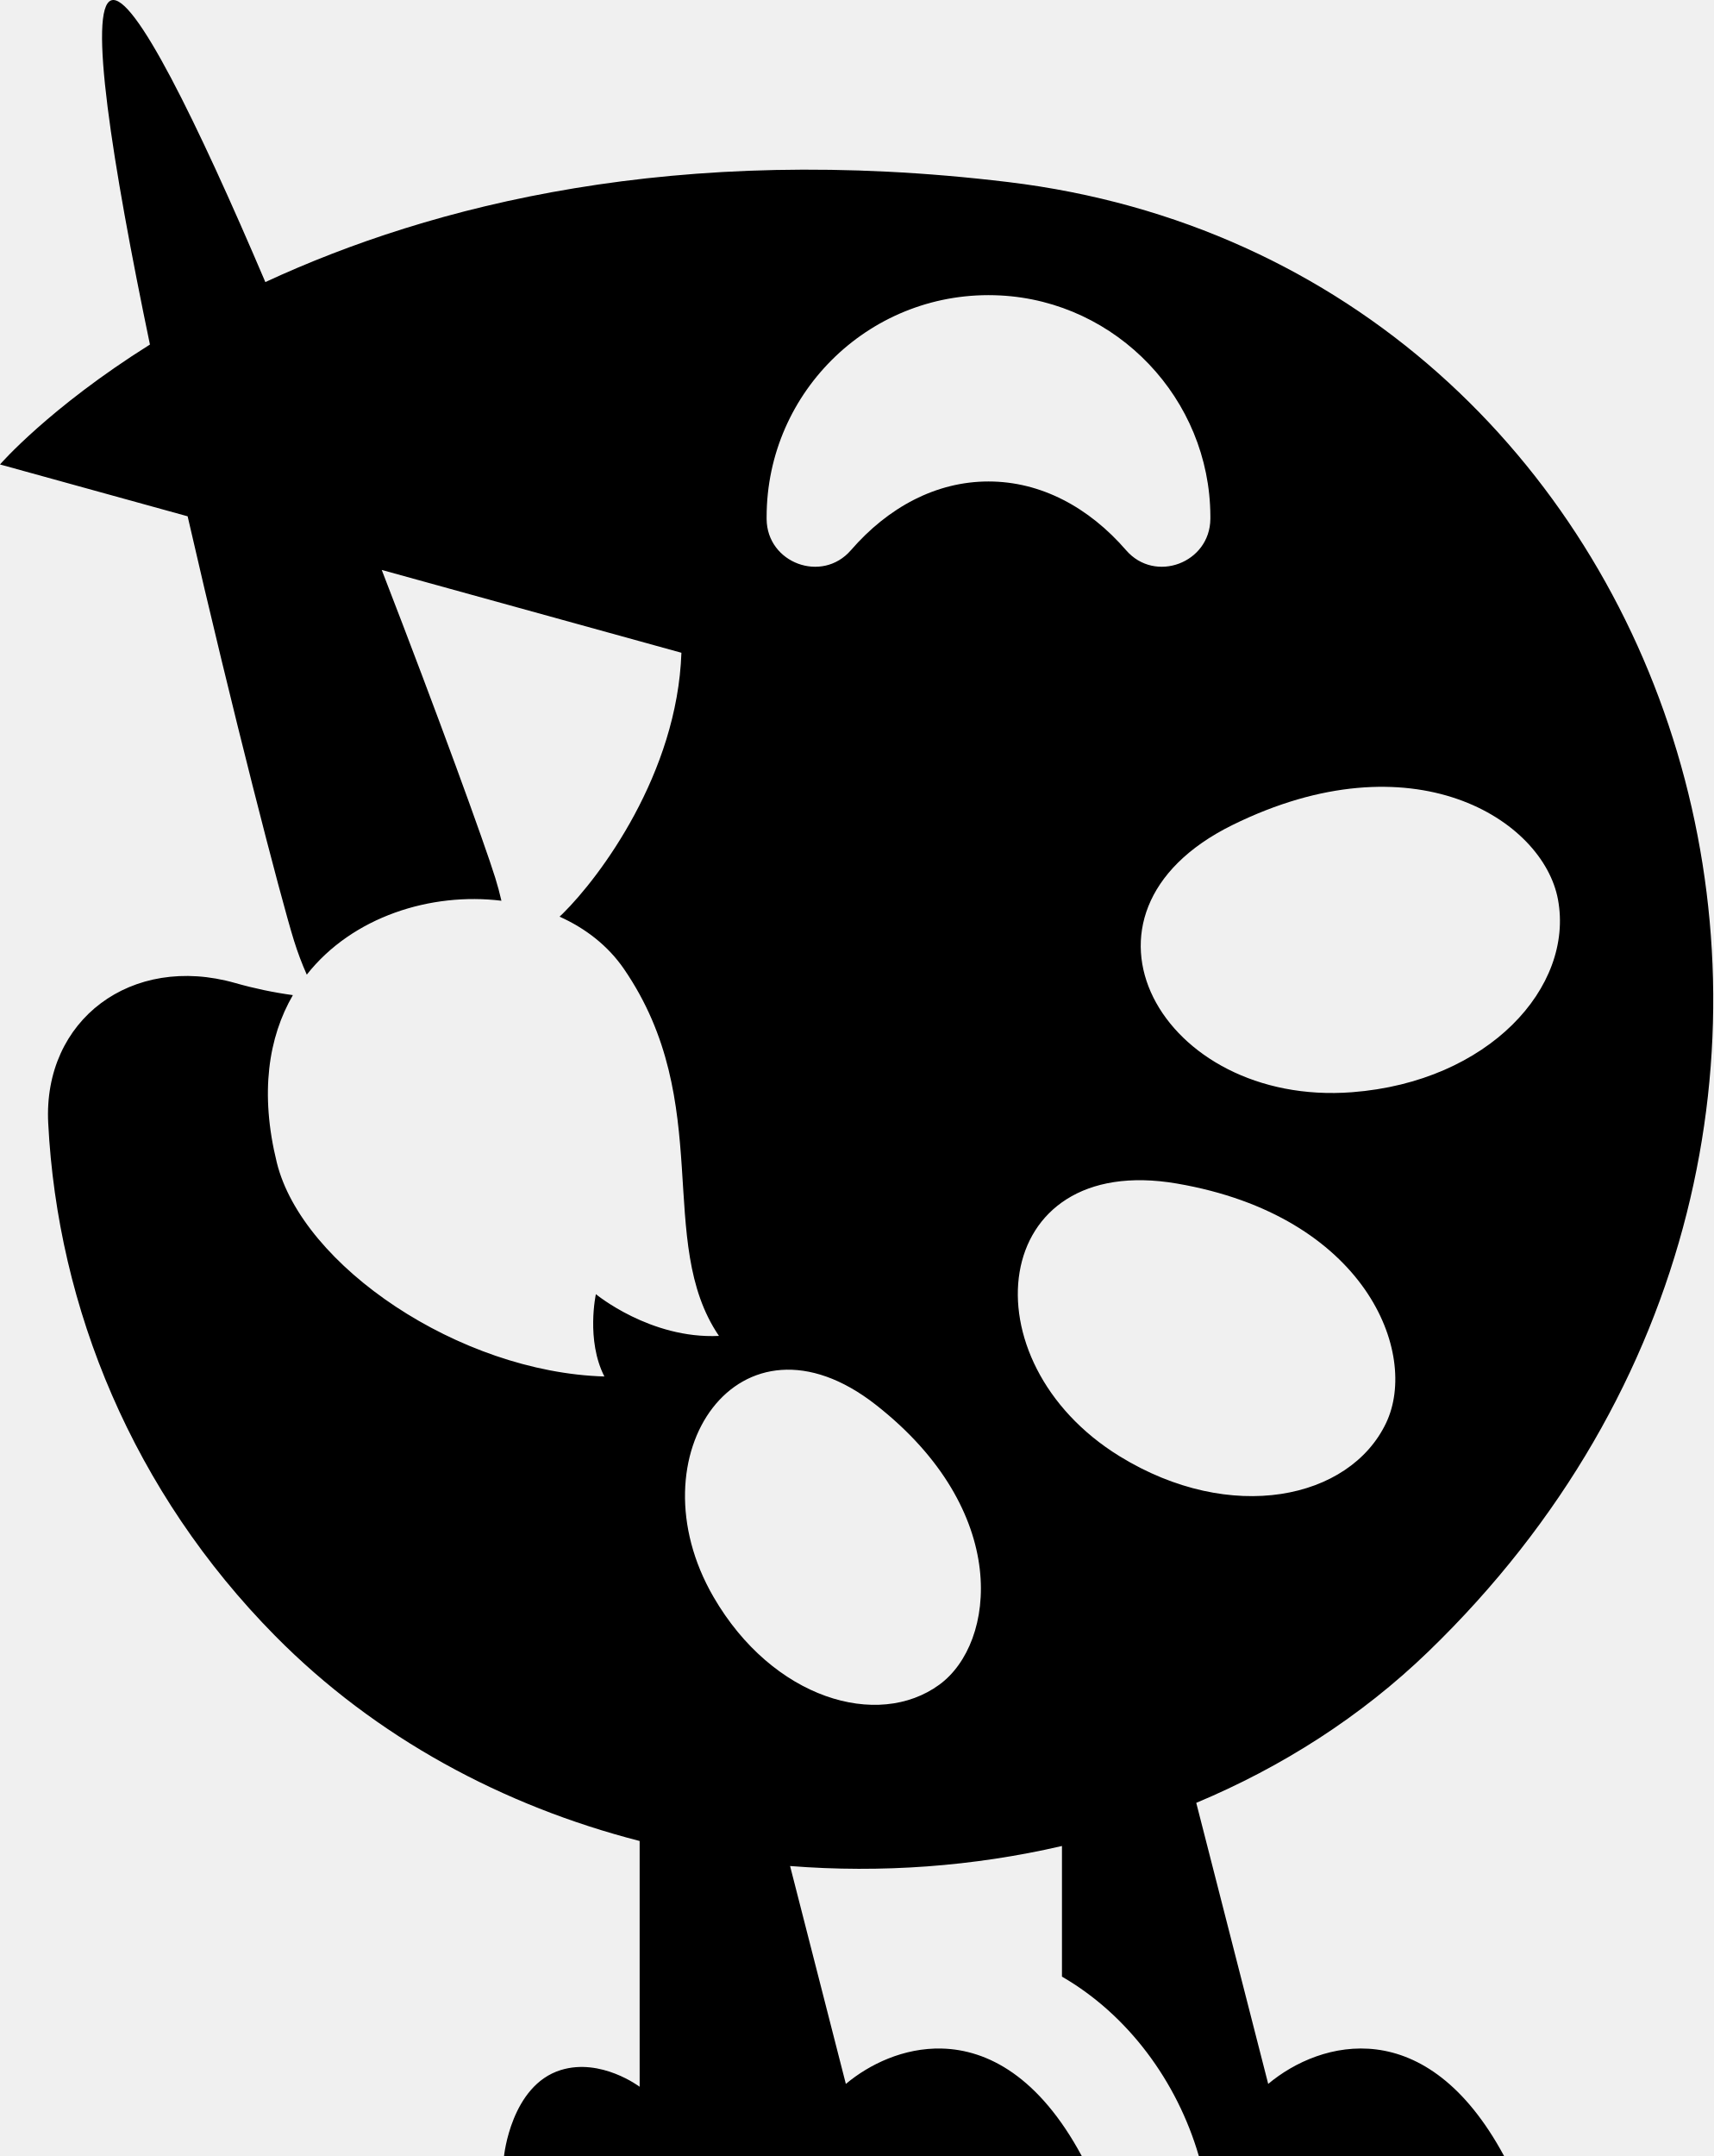
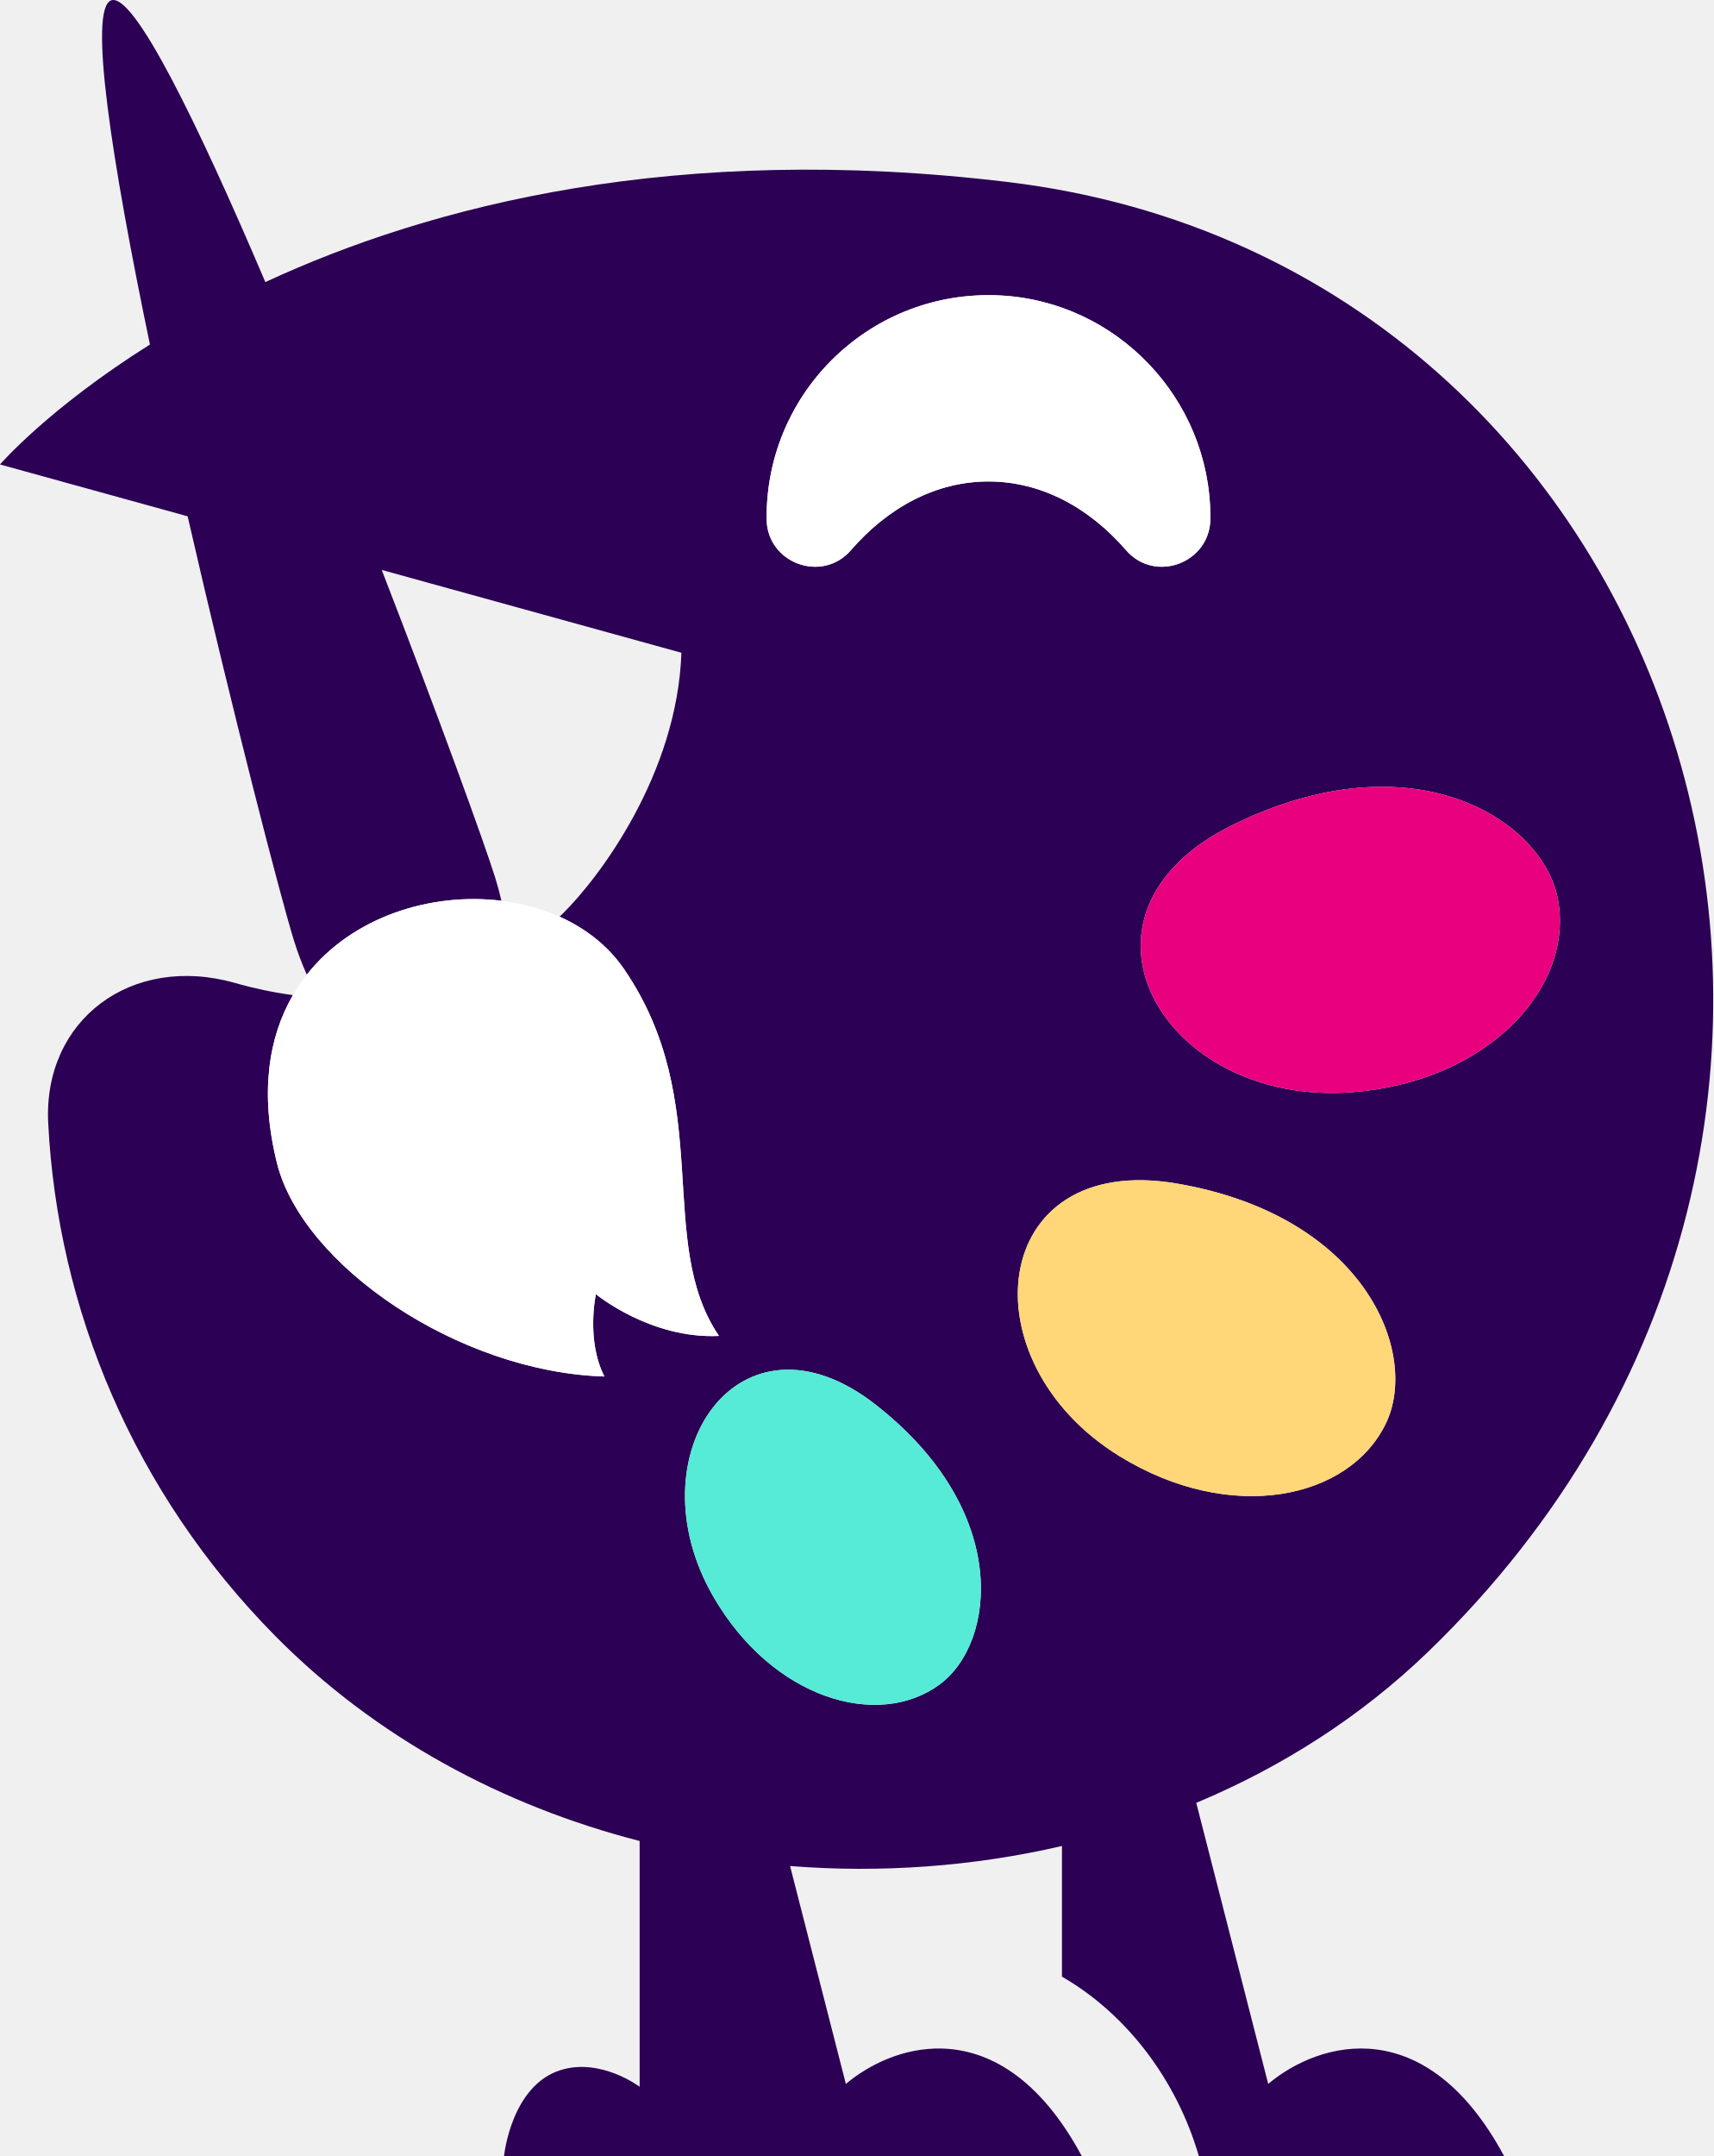
- <svg xmlns="http://www.w3.org/2000/svg" viewBox="0 0 1346.16 1693.6" fill="#000">
-   <style>@media(prefers-color-scheme:dark){:root{fill:#fff}}</style>
-   <path d="M996.48,1637l-56.54-220.81c67.34-28.17,129.5-67.77,182.33-118.8,424.47-410,206.91-1089.51-330.07-1154.37-260.73-31.49-453.59,18.26-583.71,78.56C154.65,95.24,105.32-5.32,87.56.22c-18.62,5.8.44,127.21,30.25,270.43C38.34,320.51,0,364.84,0,364.84l147.43,40.73c35.22,153.68,73.17,299.94,83.57,333.33,2.9,9.32,6.28,18.24,10.05,26.71,35.92-45.62,97.66-64.85,152.94-58.05-1.37-5.95-2.97-11.94-4.84-17.95-8.49-27.24-44.56-126.68-89.21-241.91l235.47,65.06c-3.22,94.86-64.03,176.07-93.05,204.74-.88.87-1.79,1.7-2.69,2.56,20.45,9.17,38.12,22.89,50.63,41.13,72.15,105.21,24.11,214,74.61,288.21-53.92,2.59-96.7-32.8-96.7-32.8,0,0-7.89,36.15,6.68,64.67-114.18-3.35-237.35-87.02-257.37-167.96-13.55-54.79-6.51-98.62,12.6-131.61-15.07-2.05-30.22-5.22-45.31-9.51-81.45-23.19-151.05,28.9-146.93,110.01,7.39,145.62,66.87,290.02,178.35,402.85,78.98,79.93,179.11,133.55,286.36,161.1v193.06s-30.29-22.88-61.9-13.15c-39.1,12.04-44.65,67.53-44.65,67.53h453.92c-33.55-62.23-73.82-83.53-110.09-84.4-29.72-.71-56.76,12.3-75.25,27.8l-43.83-171.18c71.61,5.66,144.08.38,213.63-15.73v102.62c51.84,29.95,90.42,82.18,107.54,140.89h239.83c-61.04-113.2-144.28-91.01-185.34-56.6ZM1224.16,706.59c12.75,68.83-54.5,143.14-161.8,151.38-149.52,11.49-235.55-140.12-93.99-209.89,141.57-69.77,244.14-4.36,255.79,58.51ZM738.23,1323.26c-48.52,35.56-131.14,11.23-177.56-68.75-64.7-111.45,20.55-234.63,127.39-151.09,106.84,83.54,94.49,187.35,50.17,219.83ZM668.57,432.23c-22.65,26.15-65.89,10.15-66.21-24.44,0-.53,0-1.07,0-1.61,0-99.32,83.06-179.25,183.51-174.1,91.8,4.7,164.72,81.32,165.16,173.24,0,.75,0,1.5,0,2.24-.27,34.7-43.49,50.9-66.21,24.67-29.2-33.71-66.92-54.02-108.12-54.02s-78.93,20.32-108.12,54.02ZM924.73,929.71c148.08,25.39,190.55,133.13,164.37,188.09-28.66,60.16-122.02,79.81-209.3,26.18-121.62-74.74-103.15-239.65,44.93-214.27Z" />
+ <svg xmlns="http://www.w3.org/2000/svg" id="Icon_A_Color" version="1.1" viewBox="0 0 1346.16 1693.6">
+   <defs>
+     <style>
+       .st0 {
+         fill: #fff;
+       }
+ 
+       .st1 {
+         fill: #e8007e;
+       }
+ 
+       .st2 {
+         fill: #55ebd6;
+       }
+ 
+       .st3 {
+         fill: #2c0054;
+       }
+ 
+       .st4 {
+         fill: #ffd678;
+       }
+     </style>
+   </defs>
+   <path class="st3" d="M996.48,1637l-56.54-220.81c67.34-28.17,129.5-67.77,182.33-118.8,424.47-410,206.91-1089.51-330.07-1154.37-260.73-31.49-453.59,18.26-583.71,78.56C154.65,95.24,105.32-5.32,87.56.22c-18.62,5.8.44,127.21,30.25,270.43C38.34,320.51,0,364.84,0,364.84l147.43,40.73c35.22,153.68,73.17,299.94,83.57,333.33,2.9,9.32,6.28,18.24,10.05,26.71,35.92-45.62,97.66-64.85,152.94-58.05-1.37-5.95-2.97-11.94-4.84-17.95-8.49-27.24-44.56-126.68-89.21-241.91l235.47,65.06c-3.22,94.86-64.03,176.07-93.05,204.74-.88.87-1.79,1.7-2.69,2.56,20.45,9.17,38.12,22.89,50.63,41.13,72.15,105.21,24.11,214,74.61,288.21-53.92,2.59-96.7-32.8-96.7-32.8,0,0-7.89,36.15,6.68,64.67-114.18-3.35-237.35-87.02-257.37-167.96-13.55-54.79-6.51-98.62,12.6-131.61-15.07-2.05-30.22-5.22-45.31-9.51-81.45-23.19-151.05,28.9-146.93,110.01,7.39,145.62,66.87,290.02,178.35,402.85,78.98,79.93,179.11,133.55,286.36,161.1v193.06s-30.29-22.88-61.9-13.15c-39.1,12.04-44.65,67.53-44.65,67.53h453.92c-33.55-62.23-73.82-83.53-110.09-84.4-29.72-.71-56.76,12.3-75.25,27.8l-43.83-171.18c71.61,5.66,144.08.38,213.63-15.73v102.62c51.84,29.95,90.42,82.18,107.54,140.89h239.83c-61.04-113.2-144.28-91.01-185.34-56.6ZM1224.16,706.59c12.75,68.83-54.5,143.14-161.8,151.38-149.52,11.49-235.55-140.12-93.99-209.89,141.57-69.77,244.14-4.36,255.79,58.51ZM738.23,1323.26c-48.52,35.56-131.14,11.23-177.56-68.75-64.7-111.45,20.55-234.63,127.39-151.09,106.84,83.54,94.49,187.35,50.17,219.83ZM668.57,432.23c-22.65,26.15-65.89,10.15-66.21-24.44,0-.53,0-1.07,0-1.61,0-99.32,83.06-179.25,183.51-174.1,91.8,4.7,164.72,81.32,165.16,173.24,0,.75,0,1.5,0,2.24-.27,34.7-43.49,50.9-66.21,24.67-29.2-33.71-66.92-54.02-108.12-54.02s-78.93,20.32-108.12,54.02ZM924.73,929.71c148.08,25.39,190.55,133.13,164.37,188.09-28.66,60.16-122.02,79.81-209.3,26.18-121.62-74.74-103.15-239.65,44.93-214.27Z" />
+   <path class="st1" d="M1062.35,857.97c107.3-8.25,174.55-82.55,161.8-151.38-11.65-62.87-114.22-128.28-255.79-58.51-141.57,69.77-55.53,221.39,93.99,209.89Z" />
+   <path class="st4" d="M879.8,1143.98c87.28,53.63,180.64,33.98,209.3-26.18,26.18-54.96-16.29-162.7-164.37-188.09-148.08-25.39-166.56,139.53-44.93,214.27Z" />
+   <path class="st2" d="M688.06,1103.43c-106.84-83.54-192.09,39.64-127.39,151.09,46.43,79.98,129.04,104.31,177.56,68.75,44.32-32.48,56.67-136.29-50.17-219.83Z" />
+   <g>
+     <path class="st0" d="M884.82,432.23c22.72,26.23,65.94,10.04,66.21-24.67,0-.75,0-1.5,0-2.24-.45-91.92-73.36-168.54-165.16-173.24-100.45-5.15-183.51,74.78-183.51,174.1,0,.54,0,1.07,0,1.61.31,34.59,43.56,50.59,66.21,24.44,29.2-33.71,66.92-54.02,108.12-54.02s78.93,20.32,108.12,54.02Z" />
+     <path class="st0" d="M217.54,913.32c20.01,80.94,143.18,164.61,257.37,167.96-14.57-28.52-6.68-64.67-6.68-64.67,0,0,42.78,35.39,96.7,32.8-50.5-74.21-2.46-183.01-74.61-288.21-12.52-18.25-30.19-31.97-50.63-41.13-14.16-6.35-29.65-10.52-45.68-12.49-55.28-6.81-117.02,12.43-152.94,58.05-3.97,5.04-7.62,10.41-10.92,16.1-19.11,32.98-26.15,76.82-12.6,131.61Z" />
+   </g>
</svg>
